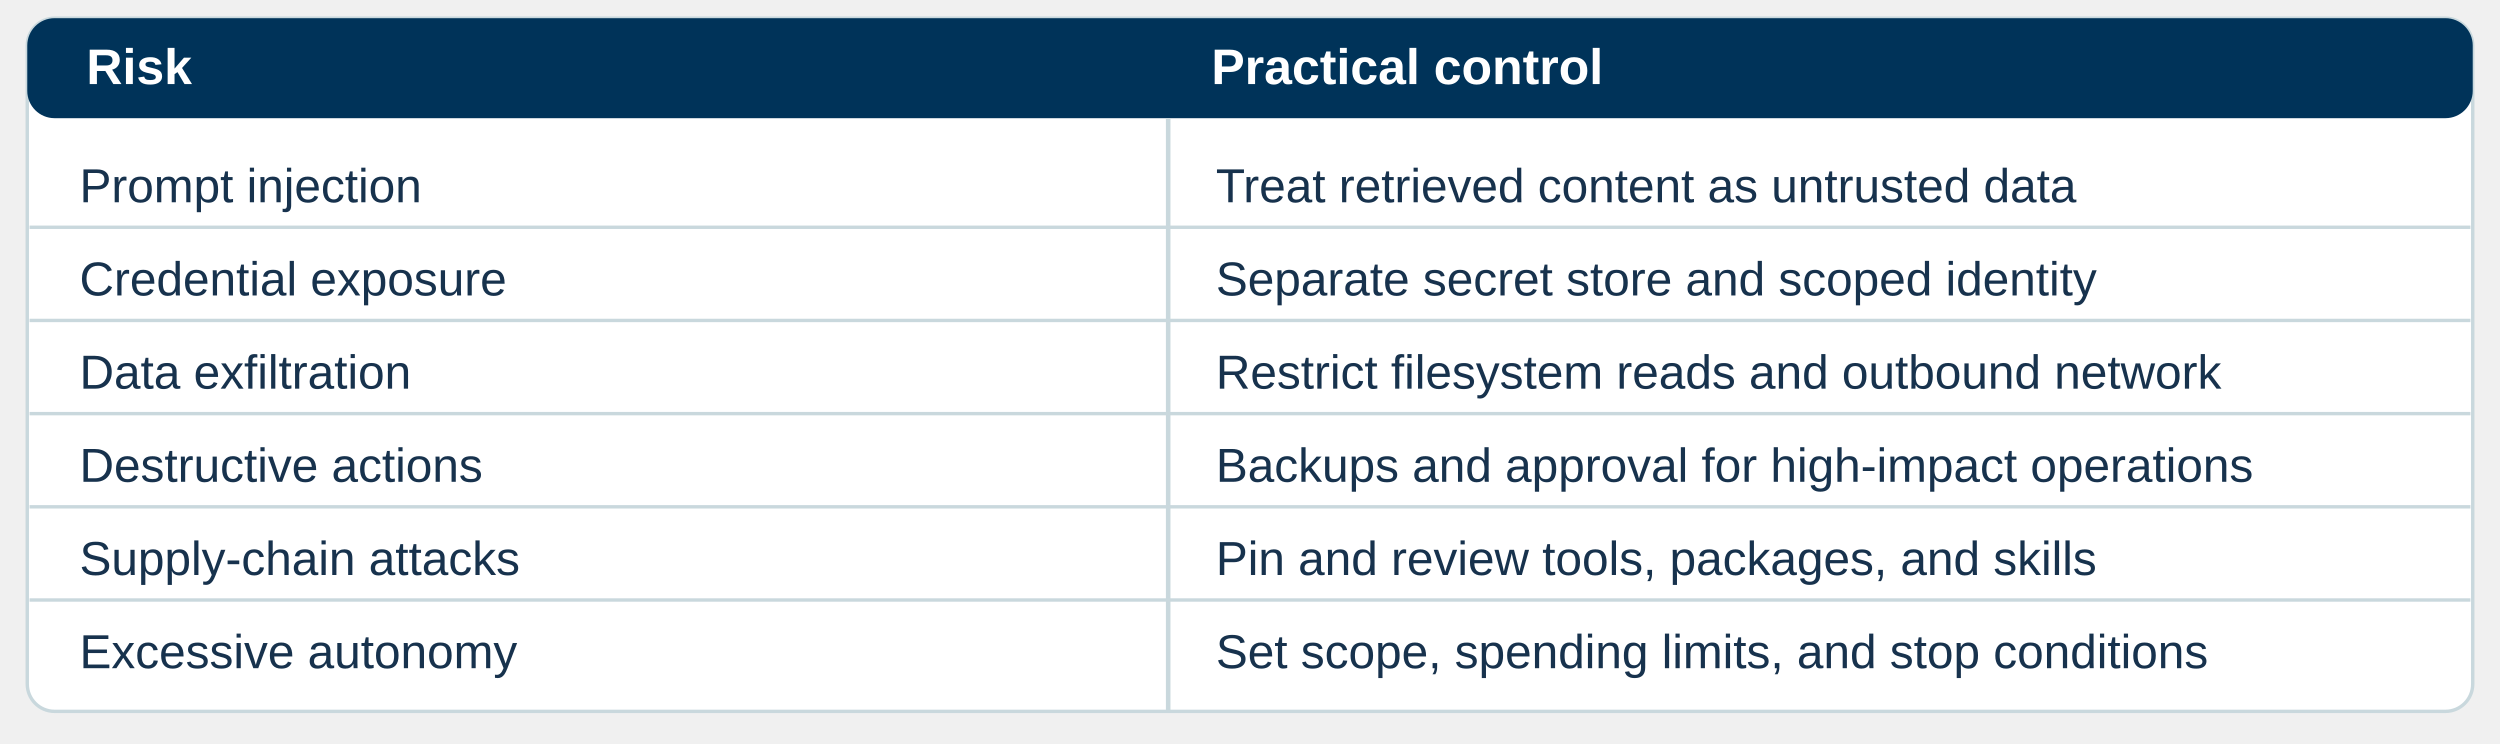
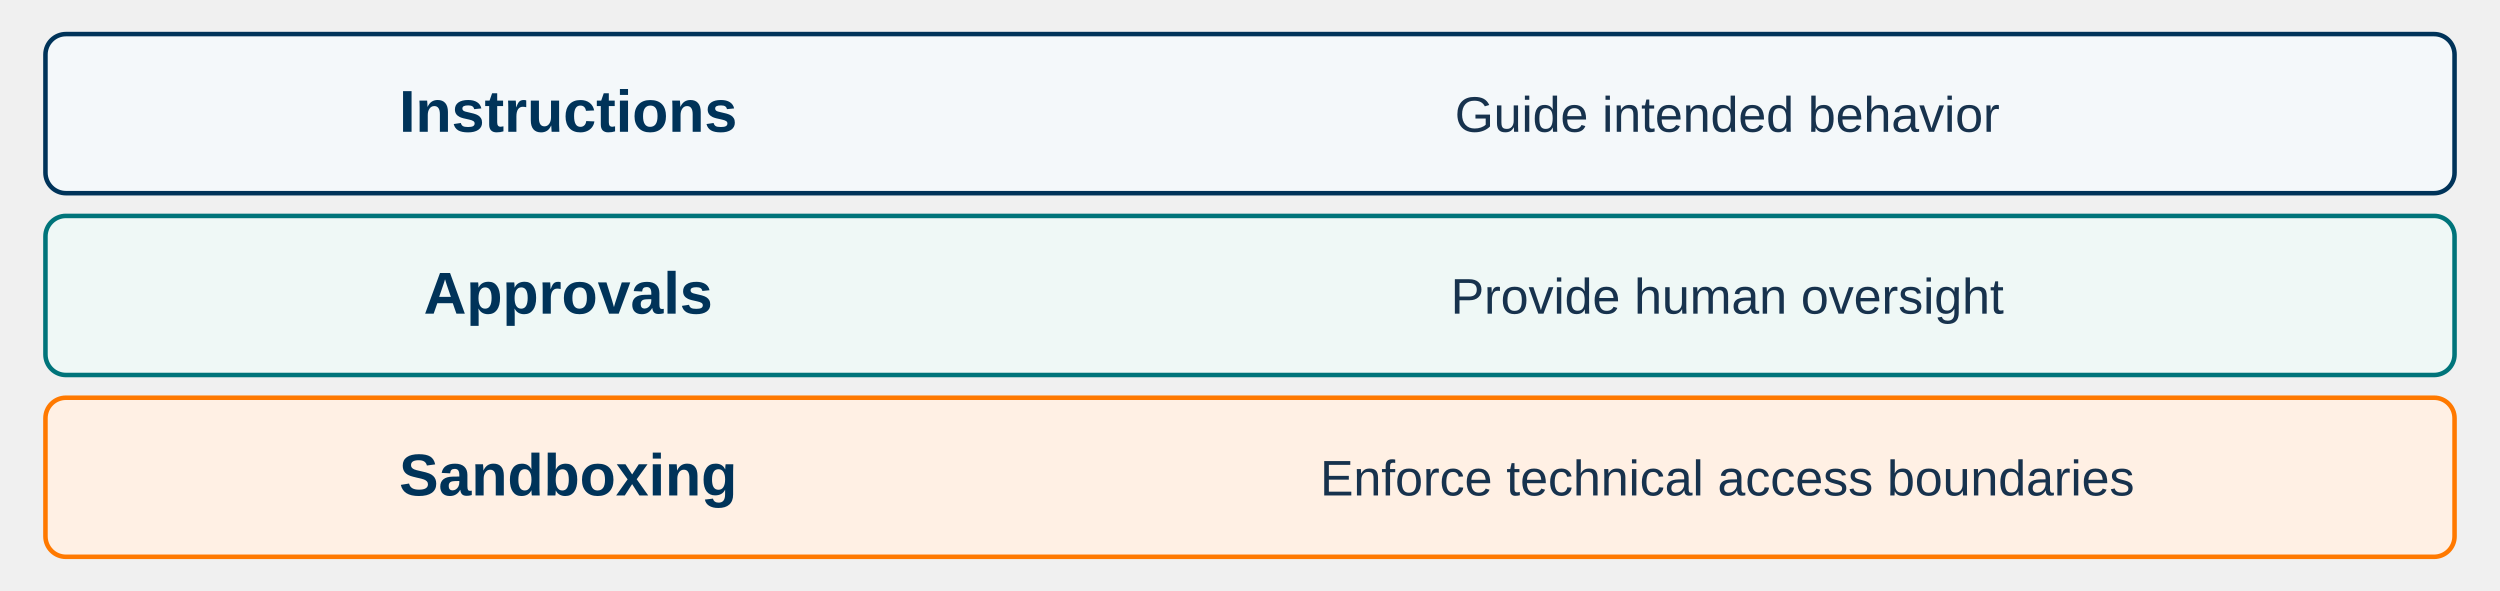
- <svg xmlns="http://www.w3.org/2000/svg" viewBox="0 0 1100 327" width="1100" height="327">
+ <svg xmlns="http://www.w3.org/2000/svg" width="1100" height="260" viewBox="0 0 1100 260">
+   <style>text{font-family:Arial,'Liberation Sans',sans-serif;fill:#17324D}.h{font-size:26px;font-weight:700;fill:#003359}.t{font-size:22px}.s{font-size:19px;fill:#607487}.w{fill:#fff;font-weight:700}.a{stroke:#00747A;stroke-width:3;fill:none;marker-end:url(#arr)}</style>
  <defs>
-     <marker id="arr" markerWidth="8" markerHeight="8" refX="7" refY="4" orient="auto">
-       <path d="M0 0 L8 4 L0 8 Z" fill="#00747A" />
+     <marker id="arr" viewBox="0 0 10 10" refX="9" refY="5" markerWidth="7" markerHeight="7" orient="auto">
+       <path d="M0 0 L10 5 L0 10Z" fill="#00747A" />
    </marker>
  </defs>
-   <style>text{font-family:Arial,'Liberation Sans',sans-serif}.h{font-size:25px;font-weight:bold;fill:#003359}.t{font-size:21px;fill:#17324D}.m{font-size:18px;fill:#607487}.w{fill:white}.arrow{stroke:#00747A;stroke-width:3;fill:none;marker-end:url(#arr)}</style>
-   <rect x="12" y="8" width="1076" height="305" rx="12" fill="white" stroke="#C9D8DD" stroke-width="1.5" />
-   <rect x="12" y="8" width="1076" height="44" rx="12" fill="#003359" />
-   <text x="38" y="37" font-size="22" fill="white" font-weight="bold">Risk</text>
-   <text x="533" y="37" font-size="22" fill="white" font-weight="bold">Practical control</text>
-   <line x1="514" y1="52" x2="514" y2="313" stroke="#C9D8DD" stroke-width="2" />
-   <g class="t">
-     <text x="35" y="89">Prompt injection</text>
-     <text x="535" y="89">Treat retrieved content as untrusted data</text>
-     <text x="35" y="130">Credential exposure</text>
-     <text x="535" y="130">Separate secret store and scoped identity</text>
-     <text x="35" y="171">Data exfiltration</text>
-     <text x="535" y="171">Restrict filesystem reads and outbound network</text>
-     <text x="35" y="212">Destructive actions</text>
-     <text x="535" y="212">Backups and approval for high-impact operations</text>
-     <text x="35" y="253">Supply-chain attacks</text>
-     <text x="535" y="253">Pin and review tools, packages, and skills</text>
-     <text x="35" y="294">Excessive autonomy</text>
-     <text x="535" y="294">Set scope, spending limits, and stop conditions</text>
-   </g>
-   <g stroke="#C9D8DD" stroke-width="1.5">
-     <path d="M13 100 H1087 M13 141 H1087 M13 182 H1087 M13 223 H1087 M13 264 H1087" />
-   </g>
+   <rect x="20" y="15" width="1060" height="70" rx="9" fill="#F4F8FA" stroke="#003359" stroke-width="2" />
+   <text x="250" y="58" text-anchor="middle" class="h">Instructions</text>
+   <text x="760" y="58" text-anchor="middle" class="t">Guide intended behavior</text>
+   <rect x="20" y="95" width="1060" height="70" rx="9" fill="#EFF8F6" stroke="#00747A" stroke-width="2" />
+   <text x="250" y="138" text-anchor="middle" class="h">Approvals</text>
+   <text x="760" y="138" text-anchor="middle" class="t">Provide human oversight</text>
+   <rect x="20" y="175" width="1060" height="70" rx="9" fill="#FFF0E4" stroke="#FF7900" stroke-width="2" />
+   <text x="250" y="218" text-anchor="middle" class="h">Sandboxing</text>
+   <text x="760" y="218" text-anchor="middle" class="t">Enforce technical access boundaries</text>
</svg>
